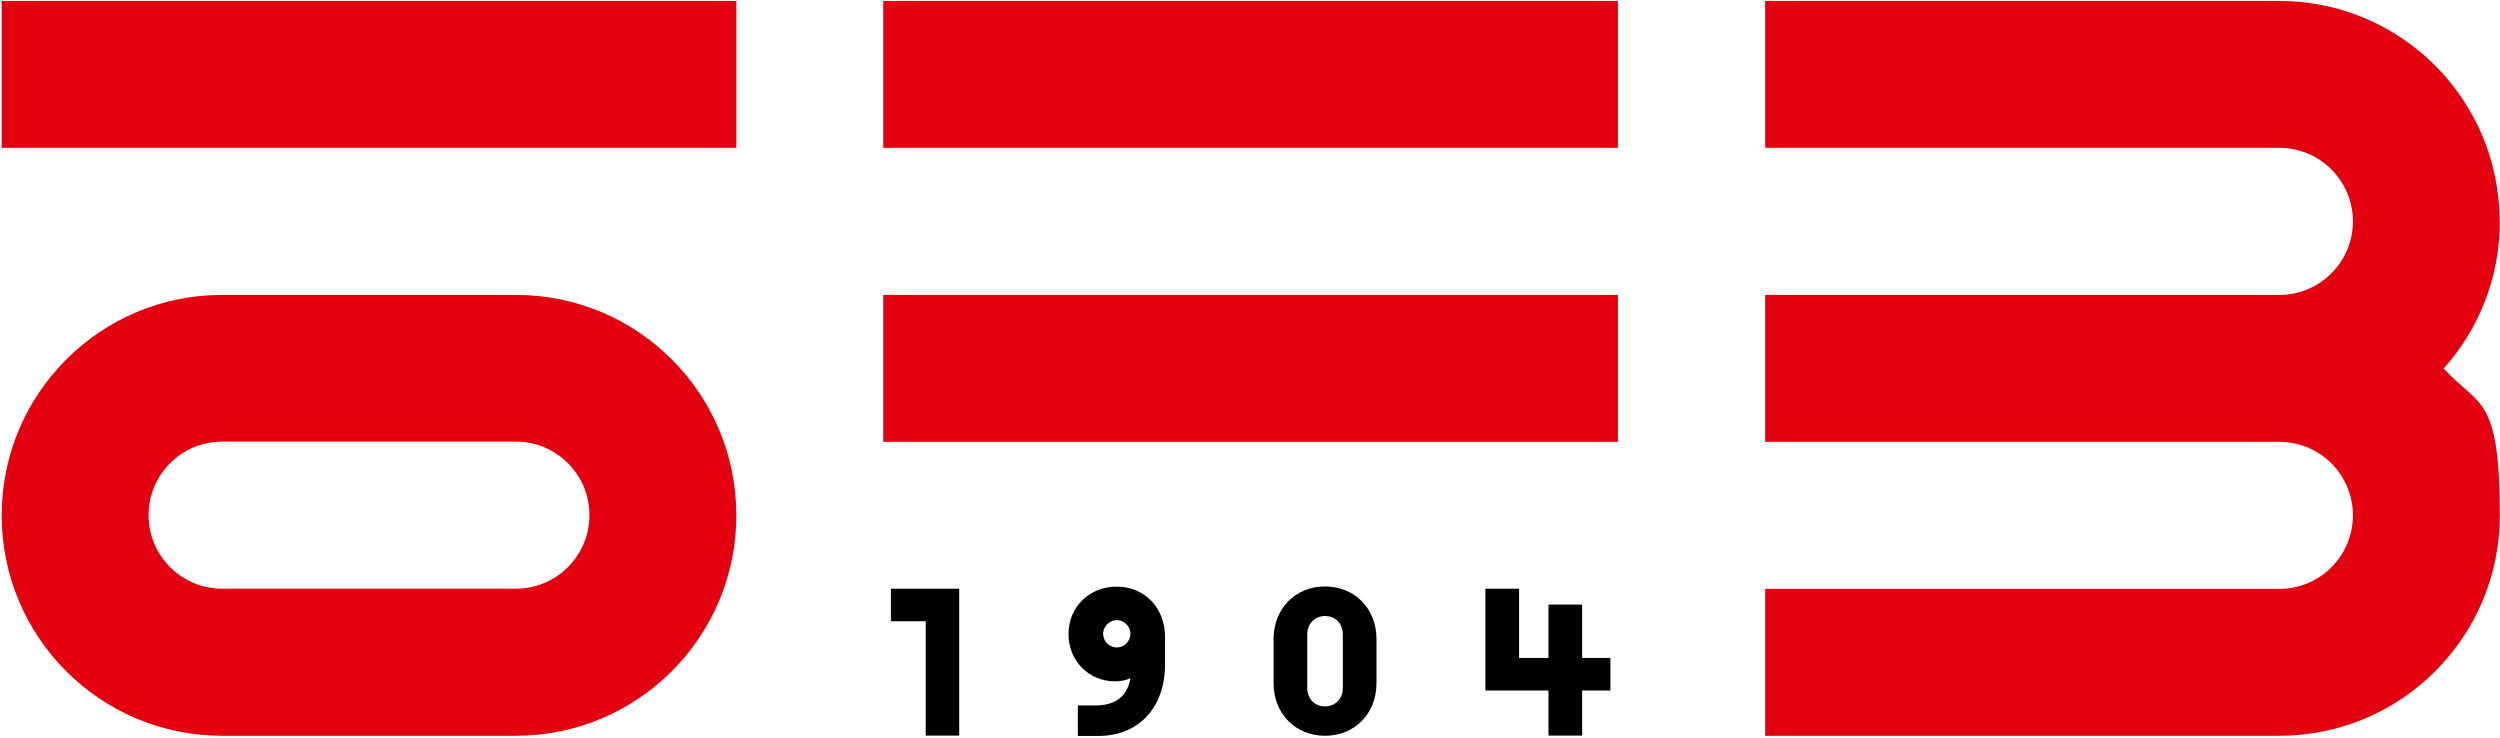
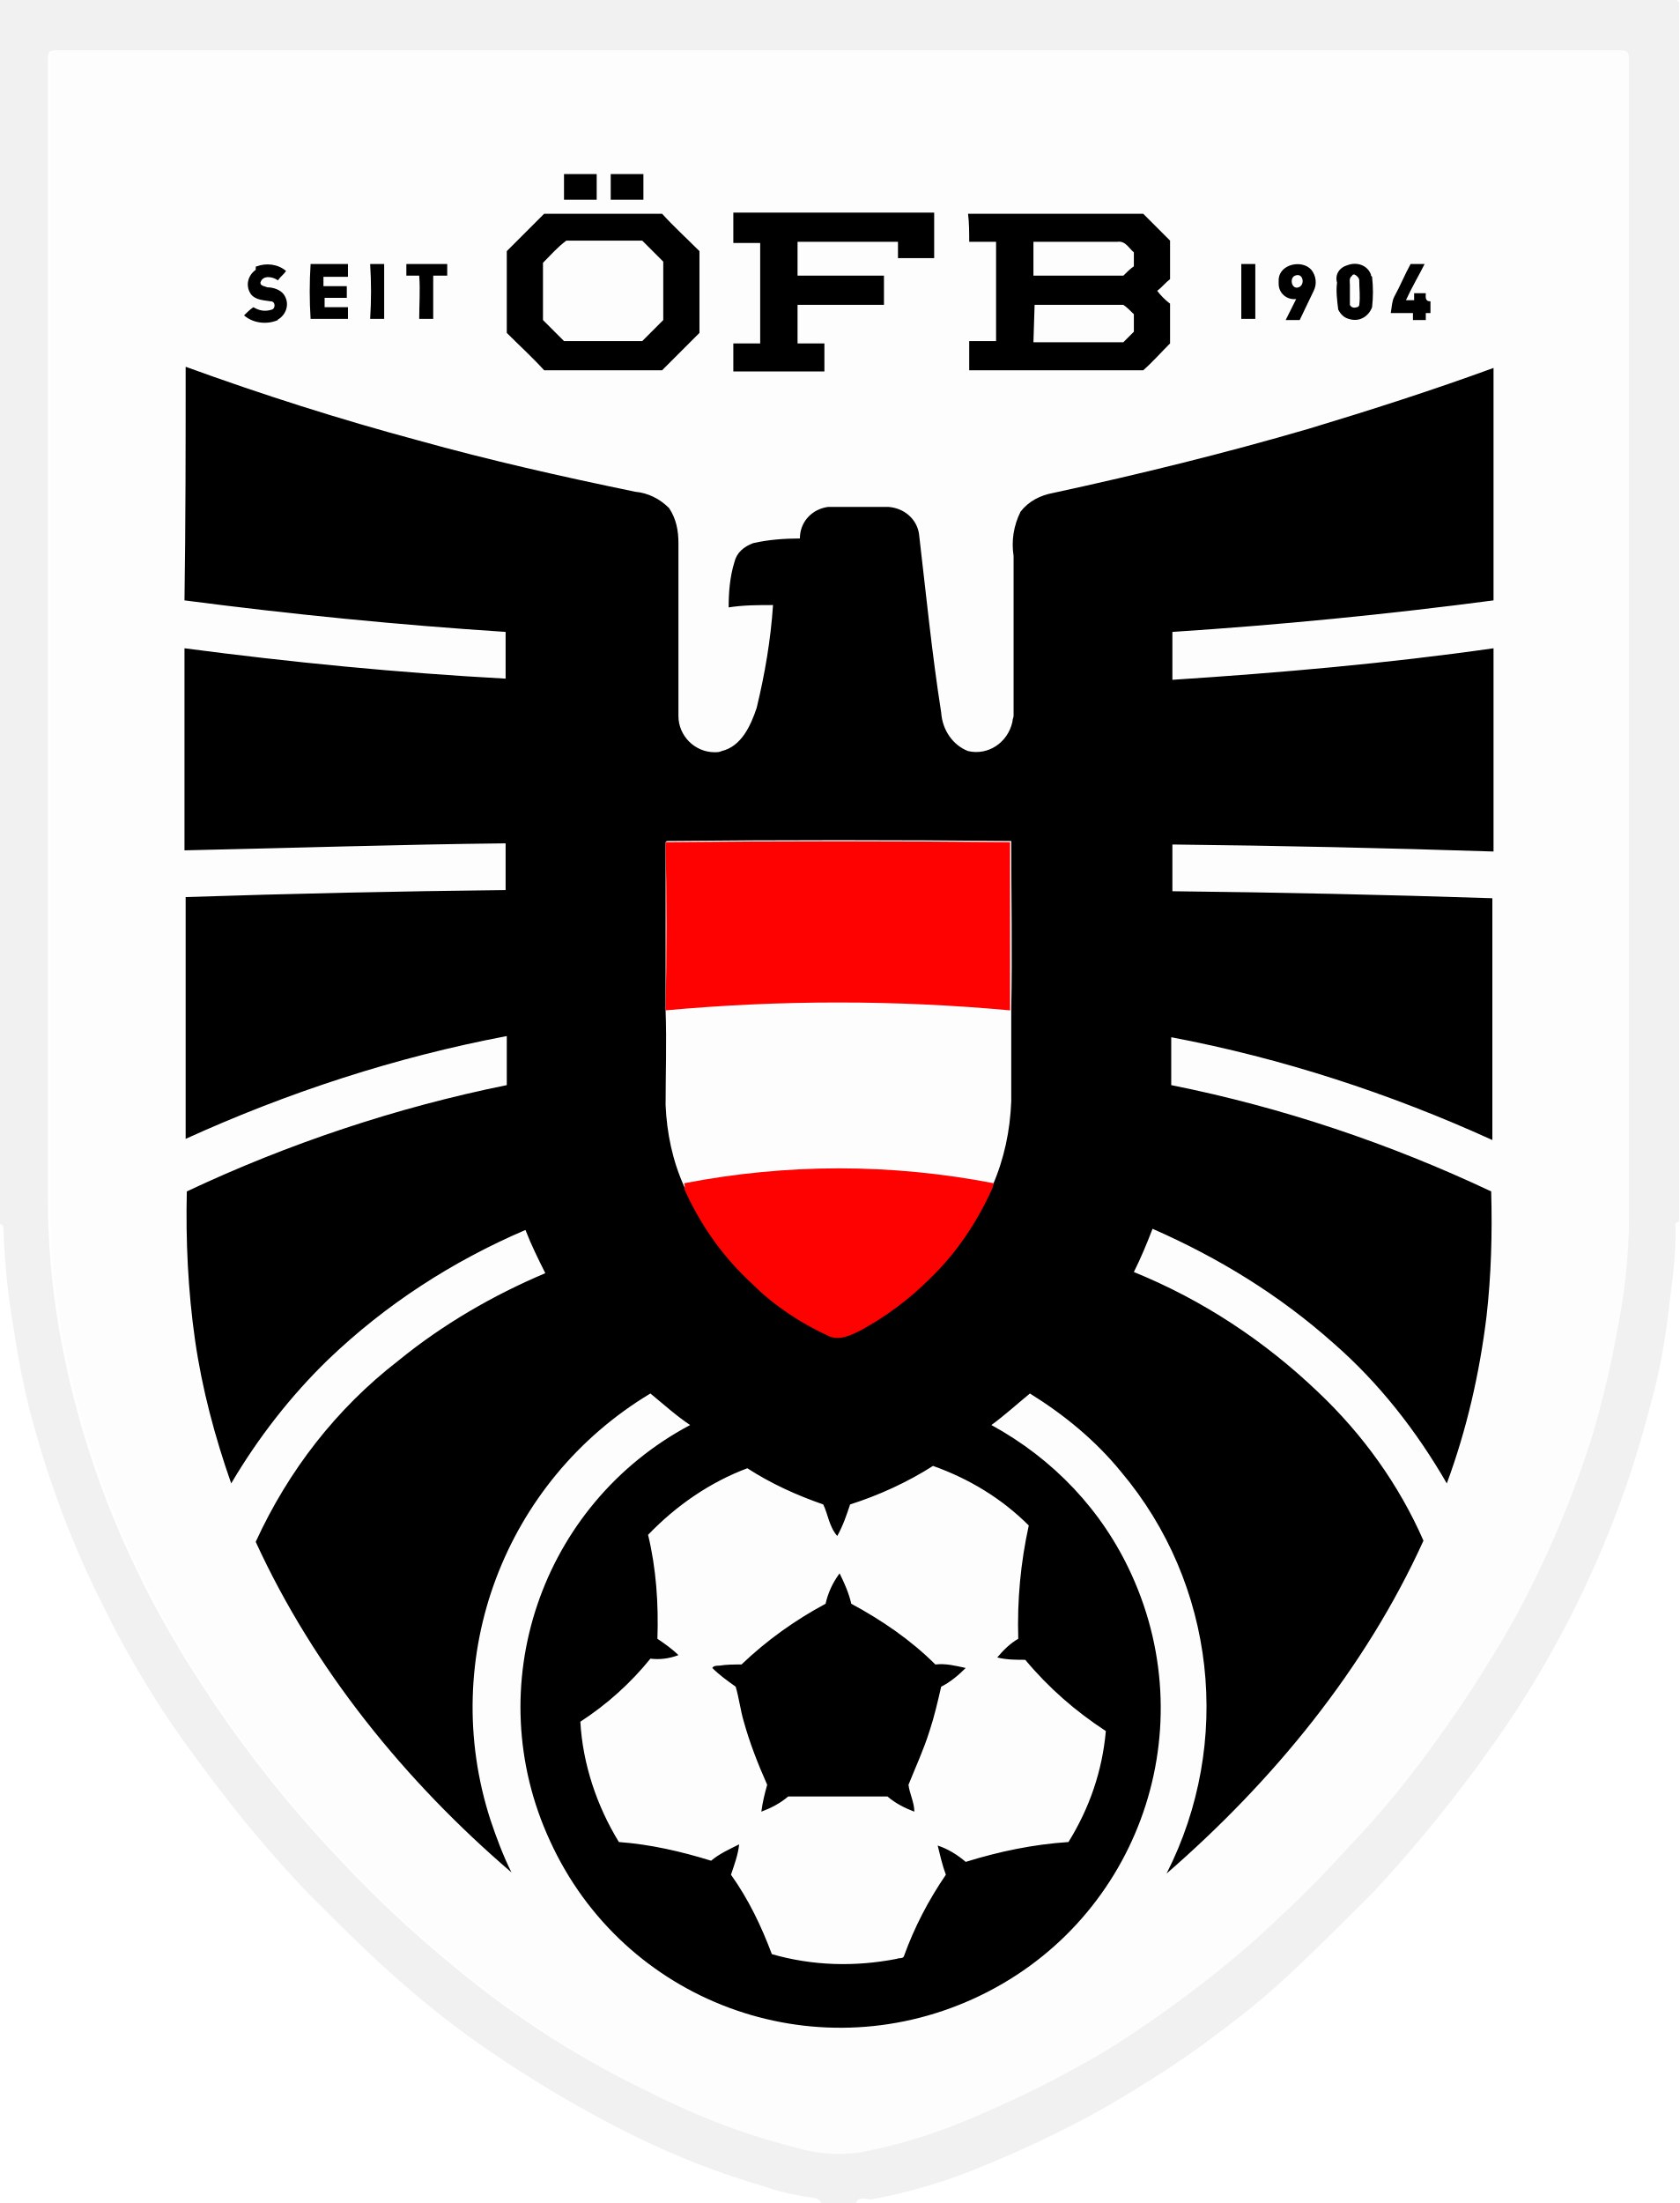
- <svg xmlns="http://www.w3.org/2000/svg" width="1336" height="394">
-   <path d="M845.5 393.1V369H860.6V351.6H845.5V323.1H827.5V351.6H811.8V314.6H793.8V369H827.5V393.1H845.5Z" />
-   <path d="M717.6 367.7C717.6 373.4 713.6 377.5 708.1 377.5C702.6 377.5 698.6 373.5 698.6 367.7V339C698.6 333.3 702.6 329.2 708.1 329.2C713.6 329.2 717.6 333.2 717.6 339V367.7ZM680.6 365.1C680.6 381.4 692.3 393.2 708.1 393.2C723.9 393.2 735.6 381.4 735.6 365.1V341.5C735.6 325.2 723.9 313.4 708.1 313.4C692.3 313.4 680.6 325.2 680.6 341.5V365.1Z" />
-   <path d="M596.8 313.5H596.6C582.1 313.5 571 324.5 571 338.8C571 353.1 581.8 364.1 595.8 364.1H596C599.1 364.1 601.8 363.5 604.1 362.4C602.4 372.2 596.1 377 585.2 377H576V393.3H586.9C608.3 393.3 622.6 378.4 622.6 355V340.5C622.6 324.7 611.6 313.5 596.8 313.5ZM596.9 346H596.7C592.8 346 589.5 342.6 589.5 338.7C589.5 334.8 593 331.4 596.7 331.4H596.9C600.8 331.4 604.1 334.8 604.1 338.7C604.1 342.6 600.8 346 596.9 346Z" />
-   <path d="M476.1 332H494.7V393.1H512.6V314.6H476.1V332Z" />
-   <g fill="#e3000f">
-     <path d="M1335.8 118.3C1335.8 53.3 1283.1 0.5 1218 0.5H943.3V79H1218.1C1239.8 79 1257.4 96.6 1257.4 118.3C1257.4 140 1239.8 157.6 1218.1 157.6H943.3V236.1H1218.1C1239.8 236.1 1257.4 253.7 1257.4 275.4C1257.4 297.1 1239.8 314.7 1218.1 314.7H943.3V393.2H1218.1C1283.1 393.2 1335.9 340.5 1335.9 275.4C1335.9 210.3 1324.6 217.7 1305.9 196.9C1324.6 176.1 1335.9 148.5 1335.9 118.4L1335.8 118.3Z" />
-     <path d="M864.6 0.5H472V79H864.6V0.5Z" />
-     <path d="M864.6 157.6H472V236.1H864.6V157.6Z" />
-     <path d="M275.7 157.6H118.7C53.7 157.6 0.9 210.3 0.9 275.4C0.9 340.5 53.6 393.2 118.7 393.2H275.7C340.7 393.2 393.5 340.5 393.5 275.4C393.5 210.3 340.8 157.6 275.7 157.6ZM275.7 314.6H118.7C97 314.6 79.4 297 79.4 275.3C79.4 253.6 97 236 118.7 236H275.7C297.4 236 315 253.6 315 275.3C315 297 297.4 314.6 275.7 314.6Z" />
-     <path d="M393.5 0.5H0.9V79H393.5V0.5Z" />
+ <svg xmlns="http://www.w3.org/2000/svg" width="200" height="262.31" clip-rule="evenodd" fill-rule="evenodd" stroke-linejoin="round" stroke-miterlimit="2" version="1.1" viewBox="0 0 200 262.31">
+   <g transform="matrix(1.3908 0 0 1.3908 -100.14 -11.961)" fill-rule="nonzero">
+     <path d="m105.8 8.8-0.2-0.2c0.2 0 0.2 0 0.2 0.2z" fill="#fefefe" />
+     <path d="m145.3 197.2h-3c0-0.2-0.2-0.3-0.4-0.4-1.5-0.2-3-0.5-4.4-1-3.8-1.1-7.4-2.5-10.9-4.2-4.5-2.2-8.9-4.8-13.1-7.7-3.5-2.4-6.7-5.1-9.8-8-1.8-1.7-3.5-3.4-5.2-5.1-2.2-2.3-4.3-4.7-6.3-7.2-2.2-2.8-4.3-5.6-6.3-8.6-1.8-2.8-3.5-5.7-5-8.8-2.6-5.1-4.6-10.4-6.1-15.9-0.7-2.6-1.2-5.1-1.6-7.8-0.5-2.8-0.8-5.7-0.9-8.6 0-0.2 0-0.5-0.3-0.5v-104.8h143.6l0.2 0.2v104.4c-0.3 0-0.4 0.2-0.3 0.5 0 2.1-0.2 4.1-0.5 6.2-0.3 2.7-0.7 5.4-1.4 8-0.8 3.1-1.7 6.2-2.8 9.2-1.2 3.3-2.6 6.5-4.2 9.7-2 3.9-4.2 7.6-6.7 11.1-3.1 4.4-6.5 8.6-10.2 12.6-2.1 2.1-4.2 4.2-6.4 6.3s-4.2 3.8-6.5 5.5c-2.7 2.1-5.6 4-8.6 5.8-3.8 2.3-7.8 4.2-11.9 5.9-3.1 1.3-6.4 2.3-9.7 2.9-0.4 0-1.1-0.3-1.3 0.3zm-1.5-184.3h-66.5c-1.2 0-1.2 0-1.2 1.2v95.7c0 1.7 0 3.3 0.1 5 0.2 3.3 0.6 6.6 1.3 9.9 1.3 6.4 3.4 12.5 6.2 18.3 1.9 4 4.2 7.8 6.6 11.4 3.2 4.7 6.7 9.1 10.6 13.2 3.8 4.1 8 7.9 12.4 11.3s9.1 6.3 14.1 8.7c4 2 8.3 3.6 12.7 4.8 1.7 0.5 3.5 0.6 5.2 0.4 2.8-0.5 5.5-1.3 8.1-2.3 4-1.5 7.8-3.4 11.5-5.5 2-1.1 3.9-2.4 5.8-3.7 3.8-2.6 7.3-5.5 10.6-8.6 2.2-2 4.3-4.2 6.3-6.4 2.1-2.2 4.1-4.6 5.9-7 3-3.9 5.7-8 8.1-12.3 2.7-4.9 4.9-10.1 6.5-15.5 0.8-2.8 1.5-5.6 2-8.4 0.7-3.4 1-6.8 1.1-10.2v-98.7c0-1.2 0-1.2-1.2-1.2z" fill="#f1f1f1" />
+     <path d="m77.5 12.9h132.8c1.2 0 1.2 0 1.2 1.2v98.7c0 3.4-0.4 6.8-1.1 10.2-0.5 2.8-1.2 5.6-2 8.4-1.7 5.4-3.9 10.6-6.6 15.6-2.4 4.3-5.1 8.4-8.1 12.4-1.8 2.4-3.8 4.8-5.9 7-2 2.2-4.1 4.4-6.3 6.4-3.3 3.2-6.9 6-10.6 8.6-1.9 1.3-3.8 2.6-5.8 3.7-3.7 2.1-7.5 3.9-11.5 5.5-2.6 1-5.3 1.8-8.1 2.3-1.7 0.2-3.5 0.1-5.2-0.4-4.4-1.1-8.6-2.7-12.7-4.8-5-2.4-9.7-5.4-14.1-8.8s-8.6-7.2-12.4-11.3c-3.9-4.1-7.5-8.5-10.6-13.2-2.5-3.6-4.7-7.5-6.6-11.4-2.8-5.8-4.9-12-6.2-18.3-0.7-3.3-1.1-6.6-1.3-9.9-0.1-1.7-0.1-3.3-0.1-5v-95.7c0-1.2 0-1.2 1.2-1.2z" fill="#fdfdfd" />
+     <path d="m120.3 23.5h2.8v2.2h-2.8zm4 0h2.8v2.2h-2.8zm-8.9 6.6 3.2-3.2h10.1c1 1.1 2.1 2.1 3.2 3.2v7l-3.2 3.2h-10.1c-1-1.1-2.1-2.1-3.2-3.2zm3.1 1v4.9l1.8 1.8h6.7l1.8-1.8v-5l-1.8-1.8h-6.5c-0.8 0.6-1.3 1.2-2 1.9m16.3-4.3h17.2v3.9h-3.1v-1.4h-8.6v2.9h7.4v2.5h-7.4v3.3h2.3v2.4h-7.8v-2.4h2.3v-8.6h-2.3zm20.1 0.1h15l2.3 2.3v3.3c-0.4 0.3-0.7 0.7-1.1 1 0.3 0.4 0.7 0.8 1.1 1.1v3.4c-0.8 0.8-1.5 1.6-2.3 2.3h-14.9v-2.5h2.3v-8.5h-2.3c0-0.8 0-1.6-0.1-2.4m5.6 5.3h7.7c0.3-0.3 0.6-0.6 0.9-0.8v-1.2c-0.4-0.3-0.7-1-1.4-0.9h-7.2zm0 5.7h7.7l0.9-0.9v-1.5c-0.3-0.3-0.6-0.6-0.9-0.8h-7.6zm-66.5-6.5c0.8-0.3 1.8-0.2 2.5 0.4-0.2 0.3-0.5 0.5-0.7 0.8-0.4-0.3-1.3-0.5-1.5 0.2 0 0.3 0.4 0.3 0.6 0.4 0.5 0 1.1 0.2 1.4 0.6 0.5 0.7 0.3 1.6-0.4 2.1 0 0-0.1 0-0.1 0.1-0.9 0.4-2.1 0.3-2.9-0.4 0.2-0.2 0.5-0.5 0.8-0.7 0.5 0.3 1 0.4 1.6 0.2 0.3-0.1 0.3-0.7-0.1-0.7-0.6-0.1-1.3-0.1-1.7-0.6-0.5-0.7-0.3-1.6 0.4-2.1 0-0.3 0-0.3 0.1-0.3m4.6-0.2h3.2v1.1h-2.1v0.8h2v1h-1.9v0.8h2v1h-3.2c-0.1-1.6-0.1-3.1 0-4.7m5.1 0h1.2v4.7h-1.2c0.1-1.6 0.1-3.1 0-4.7m3.1 0h3.5v1h-1.2v3.7h-1.2c0-1.2 0.1-2.5 0-3.7h-1.1zm71.5 0h1.2v4.7h-1.2zm3.2 1.3c0.1-1.3 2-1.7 2.8-0.8 0.4 0.5 0.5 1.2 0.2 1.8-0.4 0.8-0.8 1.7-1.2 2.5h-1.2l0.9-1.8c-0.8 0.1-1.5-0.5-1.5-1.3zm1.4-0.3c-0.5 0.2-0.3 1.2 0.3 1s0.4-1.3-0.3-1m4.5-0.9c0.8-0.3 1.7 0 2 0.8 0 0.1 0 0.1 0.1 0.2 0.1 0.9 0.1 1.7 0 2.6-0.3 0.8-1.1 1.3-2 1-0.4-0.1-0.7-0.4-0.9-0.8-0.1-0.8-0.2-1.6-0.1-2.3-0.2-0.7 0.2-1.3 0.9-1.5m0.4 0.9c-0.3 0.2-0.2 0.5-0.2 0.8v1.7c0.1 0.2 0.3 0.3 0.6 0.2 0.1 0 0.2-0.1 0.2-0.2 0.1-0.7 0-1.4 0-2.1 0-0.2-0.2-0.4-0.4-0.5-0.1 0-0.2 0-0.2 0.1m3.6 1.8c0.5-0.9 0.9-1.9 1.4-2.8h1.2c-0.5 1-1.1 2-1.6 3.1h0.7v-0.6h1c0 0.3-0.1 0.7 0.4 0.7v1h-0.4v0.6h-1.1v-0.6h-1.9c0.1-0.6 0.1-1 0.3-1.4m-103.5 6c6.6 2.4 13.2 4.5 19.9 6.3 6.1 1.7 12.3 3.1 18.6 4.4 1.1 0.1 2.1 0.6 2.9 1.4 0.6 0.9 0.8 1.9 0.8 3v14.8c0 1.7 1.4 3.1 3.1 3.1 0.2 0 0.4 0 0.6-0.1 1.7-0.4 2.5-2.2 3-3.7 0.7-2.9 1.2-5.8 1.4-8.8-1.3 0-2.5 0-3.8 0.2 0-1.3 0.1-2.6 0.5-3.9 0.2-0.8 0.8-1.3 1.6-1.6 1.3-0.3 2.7-0.4 4-0.4 0-1.4 1-2.5 2.4-2.7h5.2c1.3 0.1 2.4 1 2.6 2.3 0.6 5.1 1.1 10.2 1.9 15.3 0.1 1.5 1 2.8 2.3 3.3 1.7 0.4 3.4-0.7 3.8-2.5 0-0.2 0.1-0.4 0.1-0.5v-13.7c-0.2-1.3 0-2.6 0.6-3.8 0.7-0.9 1.7-1.4 2.8-1.6 7.4-1.6 14.7-3.4 21.9-5.5 5.3-1.6 10.6-3.3 15.8-5.2v19.9c-9.1 1.2-18.3 2.1-27.5 2.7v4.1c9.2-0.6 18.4-1.4 27.5-2.7v17.4c-9.2-0.3-18.3-0.5-27.5-0.6v4c9.1 0.1 18.3 0.3 27.4 0.6v20.7c-8.8-4-18-7-27.5-8.8v4.1c9.5 1.9 18.7 5 27.4 9.1 0.1 3.6 0 7.2-0.4 10.7-0.6 4.9-1.7 9.7-3.4 14.3-2.6-4.5-5.8-8.6-9.7-12-4.6-4.1-9.8-7.3-15.5-9.8-0.5 1.3-1 2.5-1.6 3.7 5.9 2.4 11.2 5.9 15.8 10.3 3.8 3.6 6.9 7.9 9 12.7-5 11-12.9 20.6-22 28.5 5.7-11.2 4.2-24.8-3.9-34.4-2.2-2.7-4.9-4.9-7.8-6.7-1.1 0.9-2.2 1.9-3.3 2.7 5.3 2.9 9.5 7.3 12 12.8 6.3 13.8 0.3 30-13.5 36.3s-30 0.3-36.3-13.5c-6.1-13.2-0.8-28.8 12-35.6-1.2-0.8-2.3-1.8-3.4-2.7-12.5 7.5-18.2 22.6-13.7 36.5 0.5 1.5 1.1 3.1 1.8 4.5-9.1-7.8-16.9-17.4-21.9-28.3 2.8-6.1 6.9-11.4 12.2-15.5 3.8-3.1 8.1-5.6 12.6-7.5-0.6-1.2-1.2-2.4-1.7-3.7-6.3 2.7-12 6.4-16.9 11.1-3.2 3.1-6 6.7-8.3 10.6-1.4-4-2.5-8.1-3.1-12.3s-0.8-8.5-0.7-12.7c8.7-4.1 18-7.2 27.4-9.1v-4.2c-9.5 1.8-18.7 4.8-27.5 8.8v-20.7c9.1-0.3 18.3-0.5 27.4-0.6v-4c-9.2 0.1-18.3 0.4-27.5 0.6v-17.3c9.1 1.2 18.3 2.1 27.5 2.6v-4c-9.2-0.6-18.3-1.5-27.5-2.7 0.1-6.7 0.1-13.3 0.1-20m41.1 40.7v14.4c0.1 2.7 0 5.4 0 8.1 0.1 2.4 0.6 4.8 1.6 7 1.3 3.1 3.3 5.8 5.8 8.1 1.9 1.9 4.1 3.4 6.6 4.5 0.9 0.4 1.9-0.1 2.7-0.5 2.1-1.2 4.1-2.7 5.9-4.4 2.3-2.2 4.1-4.8 5.4-7.8 1-2.3 1.5-4.7 1.6-7.2v-7.9c0.1-4.8 0-9.6 0-14.4-9.8-0.1-19.7-0.1-29.5 0m15.7 56.8c-0.3 0.9-0.6 1.8-1.1 2.7-0.7-0.8-0.8-1.9-1.2-2.7-2.3-0.8-4.5-1.8-6.5-3.1-3.2 1.2-6.1 3.2-8.5 5.7 0.7 2.9 0.9 5.9 0.8 8.9 0.6 0.4 1.3 0.9 1.8 1.4-0.8 0.3-1.6 0.4-2.4 0.3-1.7 2.1-3.7 3.9-6 5.4 0.2 3.6 1.4 7.2 3.3 10.3 2.7 0.2 5.3 0.8 7.9 1.6 0.7-0.6 1.6-1 2.4-1.4-0.1 0.9-0.4 1.7-0.7 2.6 1.5 2.1 2.6 4.4 3.5 6.8 3.5 1 7.1 1.1 10.7 0.4 0.2-0.1 0.5 0 0.6-0.2 0.9-2.5 2.1-4.8 3.6-7-0.3-0.8-0.5-1.7-0.7-2.5 0.9 0.3 1.7 0.8 2.4 1.4 2.9-0.9 5.8-1.5 8.8-1.7 1.8-2.9 2.9-6.1 3.2-9.5-2.6-1.7-4.9-3.7-6.9-6.1-0.8 0-1.6 0-2.4-0.2 0.5-0.6 1.1-1.2 1.8-1.6-0.1-3.3 0.2-6.5 0.9-9.7-2.3-2.3-5.1-4-8.2-5.1-2.2 1.4-4.6 2.5-7.1 3.3m-2.1 8.5c0.2-0.9 0.6-1.8 1.2-2.6 0.4 0.8 0.8 1.7 1 2.6 2.6 1.4 5.1 3.1 7.2 5.2 0.9-0.1 1.7 0.1 2.6 0.3-0.6 0.6-1.3 1.2-2.1 1.6-0.3 1.3-0.6 2.6-1 3.8-0.5 1.6-1.2 3.1-1.8 4.6 0.1 0.8 0.5 1.5 0.5 2.3-0.8-0.3-1.6-0.7-2.3-1.3h-8.5c-0.7 0.6-1.5 1-2.3 1.3 0.1-0.8 0.3-1.6 0.5-2.3-0.8-1.8-1.5-3.6-2-5.4-0.3-1-0.4-2-0.7-3-0.7-0.5-1.4-1-2-1.6 0.1-0.2 0.4-0.2 0.6-0.2 0.6-0.1 1.3-0.1 1.9-0.1 2.2-2.1 4.6-3.8 7.2-5.2z" />
+     <path d="m129 80.7c9.8-0.1 19.7-0.1 29.5 0v14.4c-9.8-0.9-19.7-0.9-29.5 0 0.1-4.8 0.1-9.6 0-14.4m1.6 29.2c8.8-1.7 17.7-1.7 26.5 0 0 0.1-0.1 0.3-0.1 0.4-1.3 2.9-3.1 5.6-5.4 7.8-1.7 1.7-3.7 3.2-5.9 4.4-0.8 0.4-1.8 0.9-2.7 0.5-2.4-1.1-4.7-2.6-6.6-4.5-2.5-2.3-4.4-5-5.8-8.1 0.1-0.2 0-0.4 0-0.5z" fill="#fe0101" />
  </g>
</svg>
